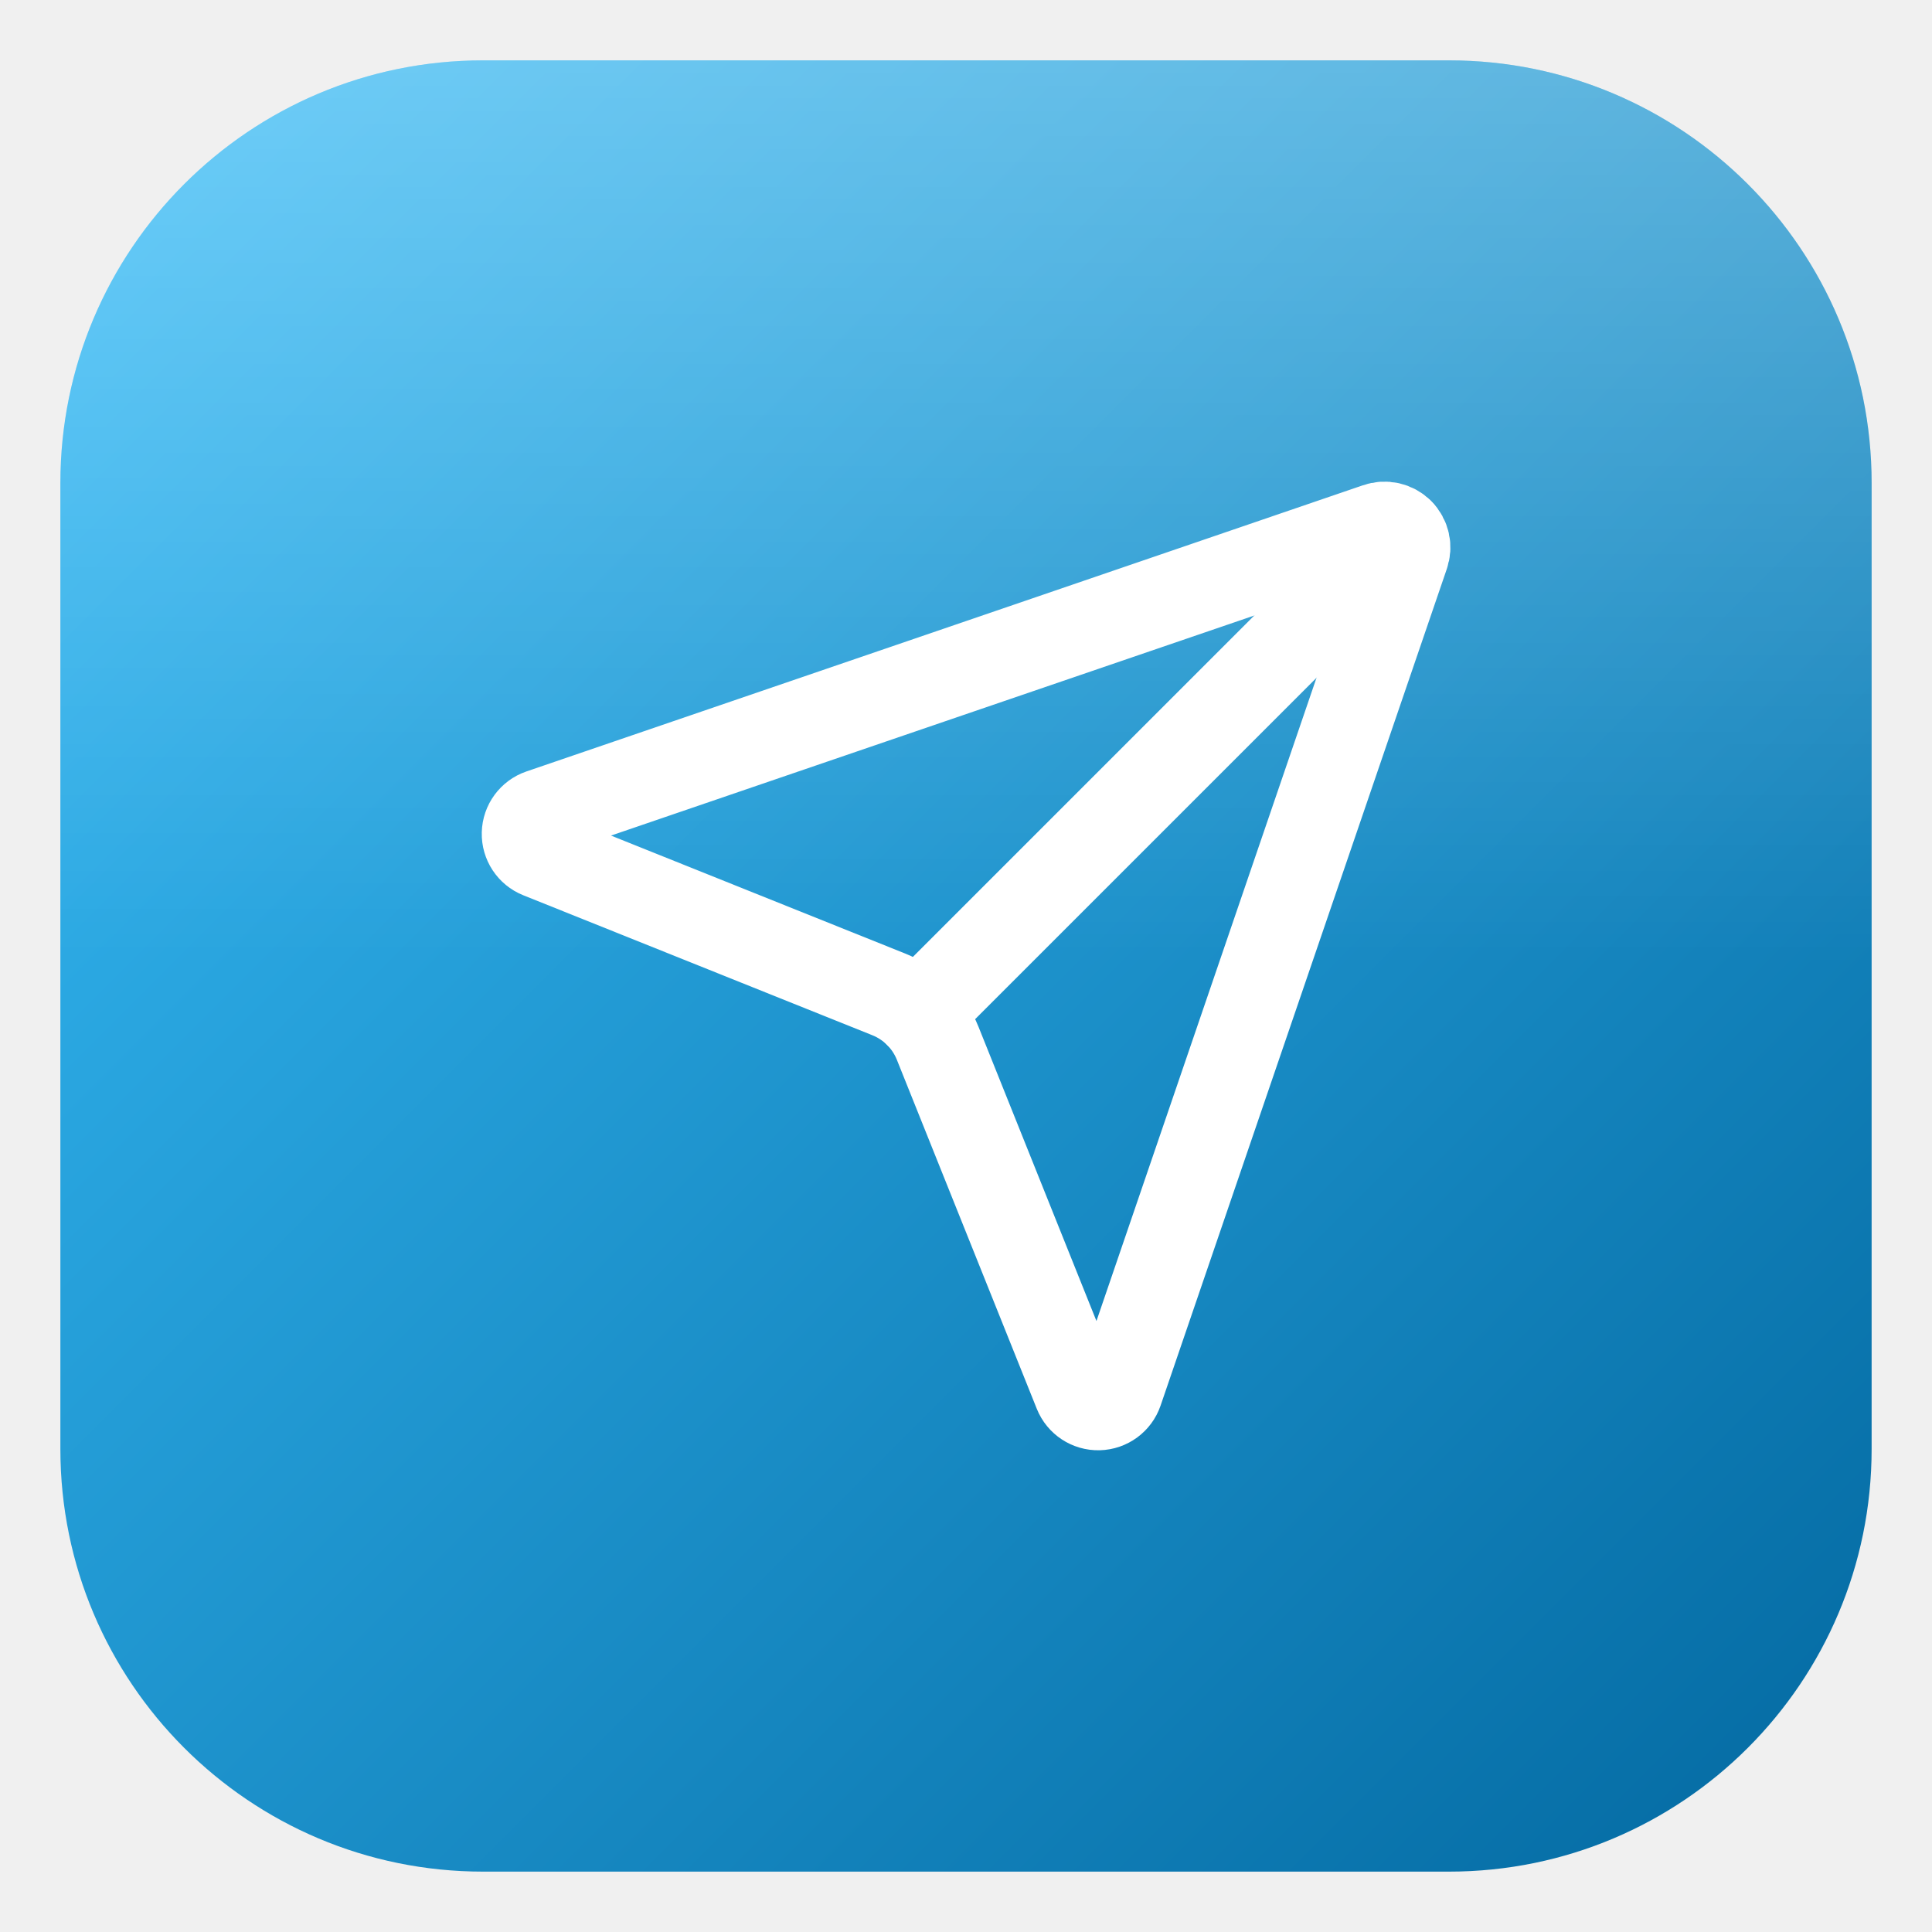
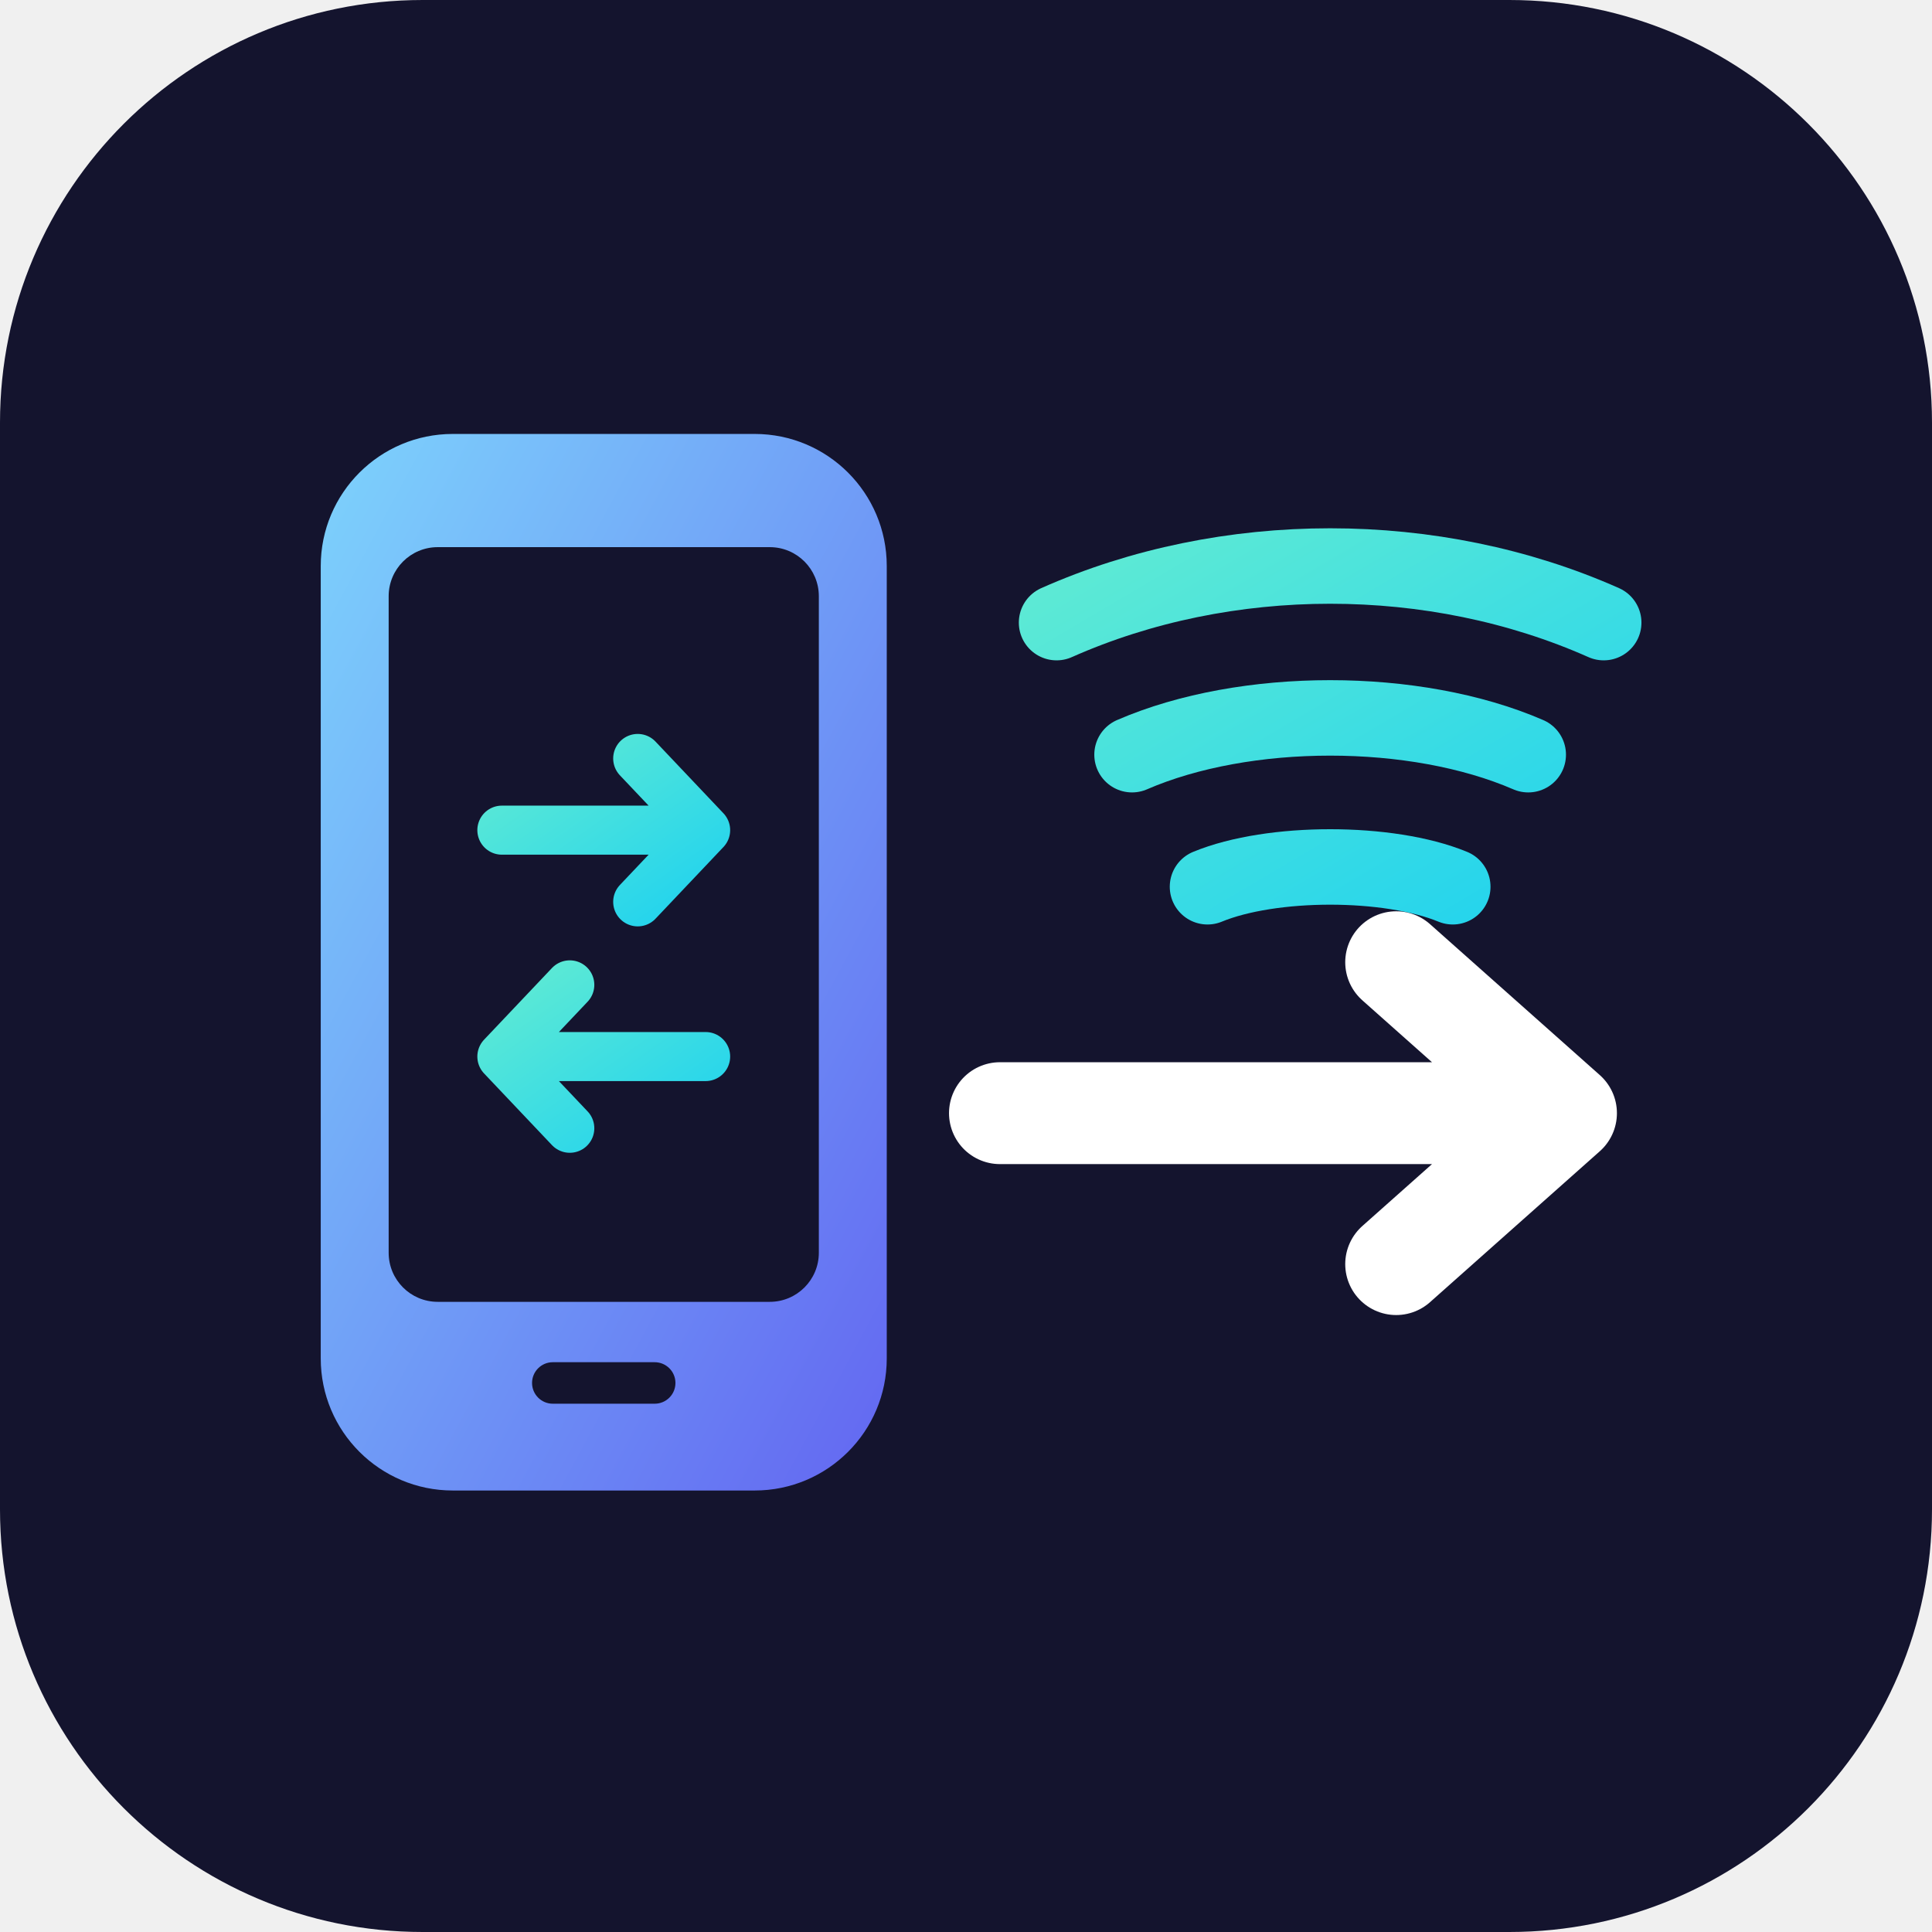
- <svg xmlns="http://www.w3.org/2000/svg" width="512" height="512" viewBox="0 0 512 512">
+ <svg xmlns="http://www.w3.org/2000/svg" width="1024" height="1024" viewBox="0 0 1024 1024">
  <defs>
    <linearGradient id="g" x1="0" y1="0" x2="1" y2="1">
-       <stop offset="0" stop-color="#38bdf8" />
-       <stop offset="1" stop-color="#0369a1" />
+       <stop offset="0" stop-color="#7dd3fc" />
+       <stop offset="1" stop-color="#6366f1" />
    </linearGradient>
-     <linearGradient id="s" x1="0" y1="0" x2="0" y2="1">
-       <stop offset="0" stop-color="#fff" stop-opacity=".28" />
-       <stop offset=".5" stop-color="#fff" stop-opacity="0" />
+     <linearGradient id="c" x1="0" y1="0" x2="1" y2="1">
+       <stop offset="0" stop-color="#5eead4" />
+       <stop offset="1" stop-color="#22d3ee" />
    </linearGradient>
  </defs>
-   <rect x="16" y="16" width="480" height="480" rx="112" fill="url(#g)" />
-   <rect x="16" y="16" width="480" height="480" rx="112" fill="url(#s)" />
-   <g transform="translate(116 116) scale(11.667)" fill="none" stroke="#fff" stroke-width="2" stroke-linecap="round" stroke-linejoin="round">
-     <path d="M14.536 21.686a.5.5 0 0 0 .937-.024l6.5-19a.496.496 0 0 0-.635-.635l-19 6.5a.5.5 0 0 0-.024.937l7.93 3.18a2 2 0 0 1 1.112 1.11z" />
-     <path d="m21.854 2.147-10.94 10.939" />
-   </g>
+   <rect width="1024" height="1024" rx="224" fill="#14142e" />
+   <rect x="170" y="230" width="300" height="560" rx="70" fill="url(#g)" />
+   <rect x="206" y="290" width="228" height="400" rx="26" fill="#14142e" />
+   <rect x="282" y="722" width="76" height="22" rx="11" fill="#14142e" />
+   <path d="M560 330c90-40 200-40 290 0M600 400c60-26 150-26 210 0M640 470c34-14 96-14 130 0" fill="none" stroke="url(#c)" stroke-width="40" stroke-linecap="round" />
+   <path d="M530 590h300m-90-80 90 80-90 80" fill="none" stroke="#fff" stroke-width="54" stroke-linecap="round" stroke-linejoin="round" />
+   <path d="M266 440h108m-36-38 36 38-36 38" fill="none" stroke="url(#c)" stroke-width="26" stroke-linecap="round" stroke-linejoin="round" />
+   <path d="M374 560H266m36-38-36 38 36 38" fill="none" stroke="url(#c)" stroke-width="26" stroke-linecap="round" stroke-linejoin="round" />
</svg>
